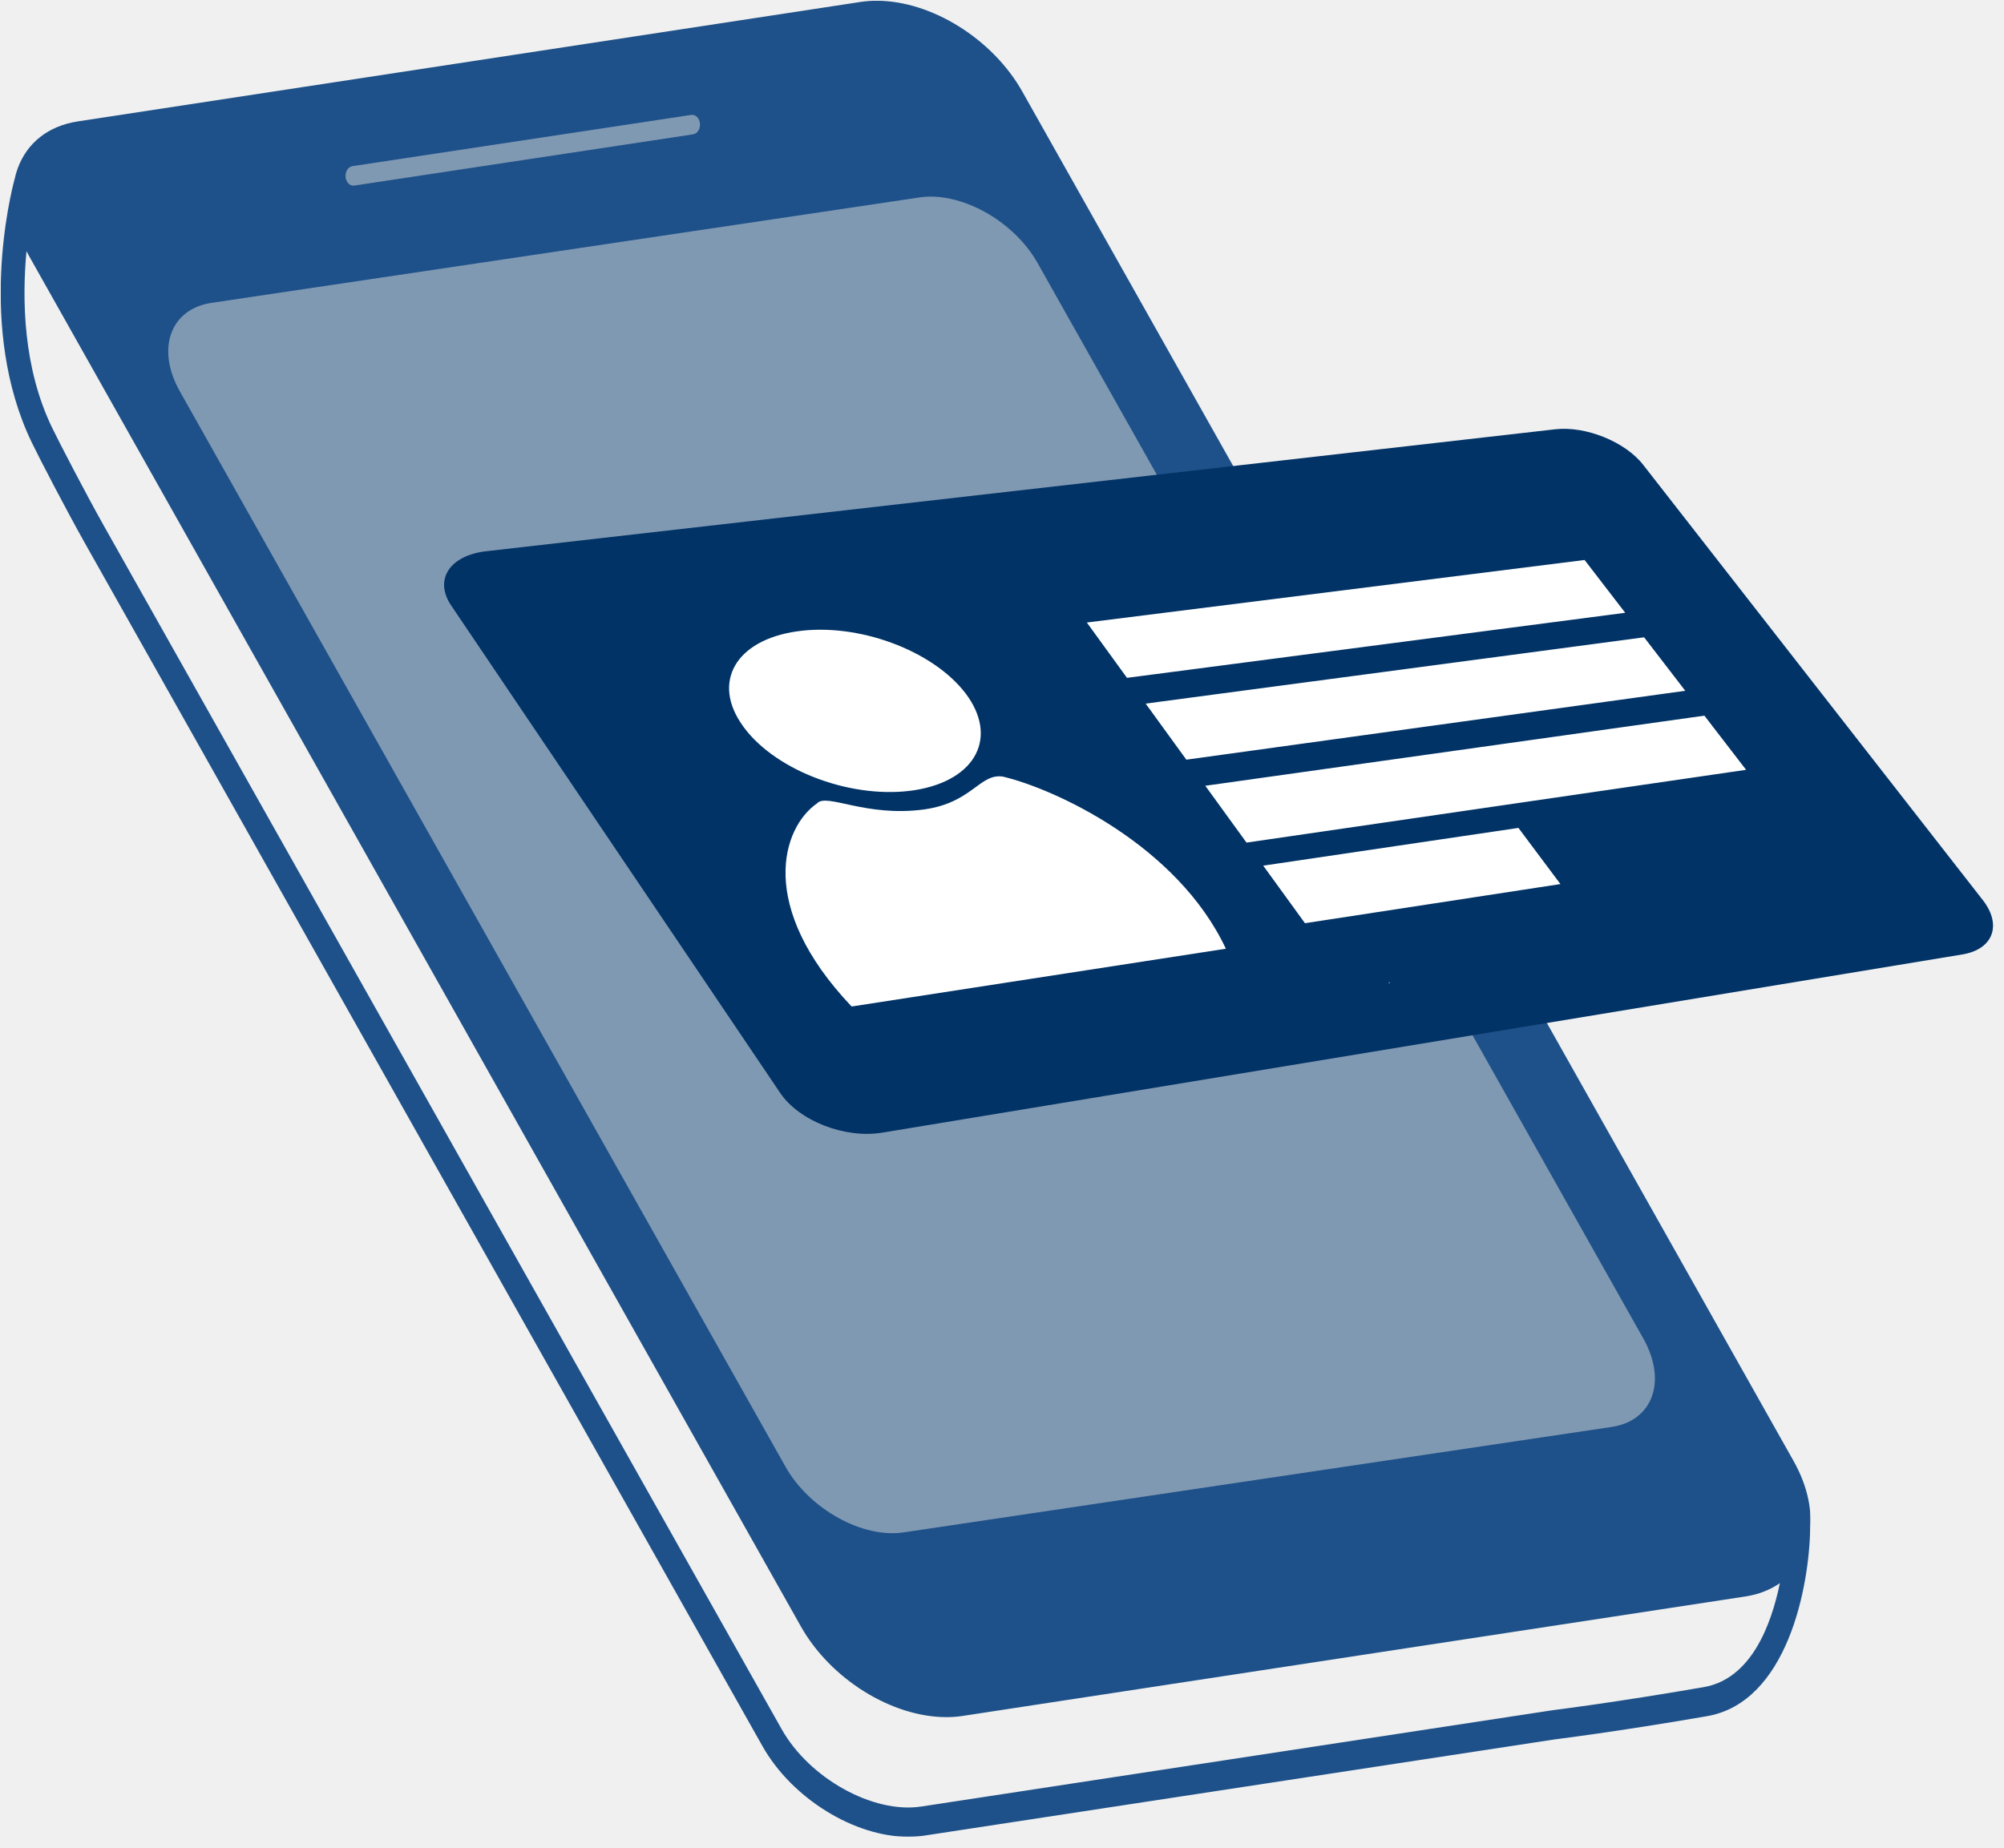
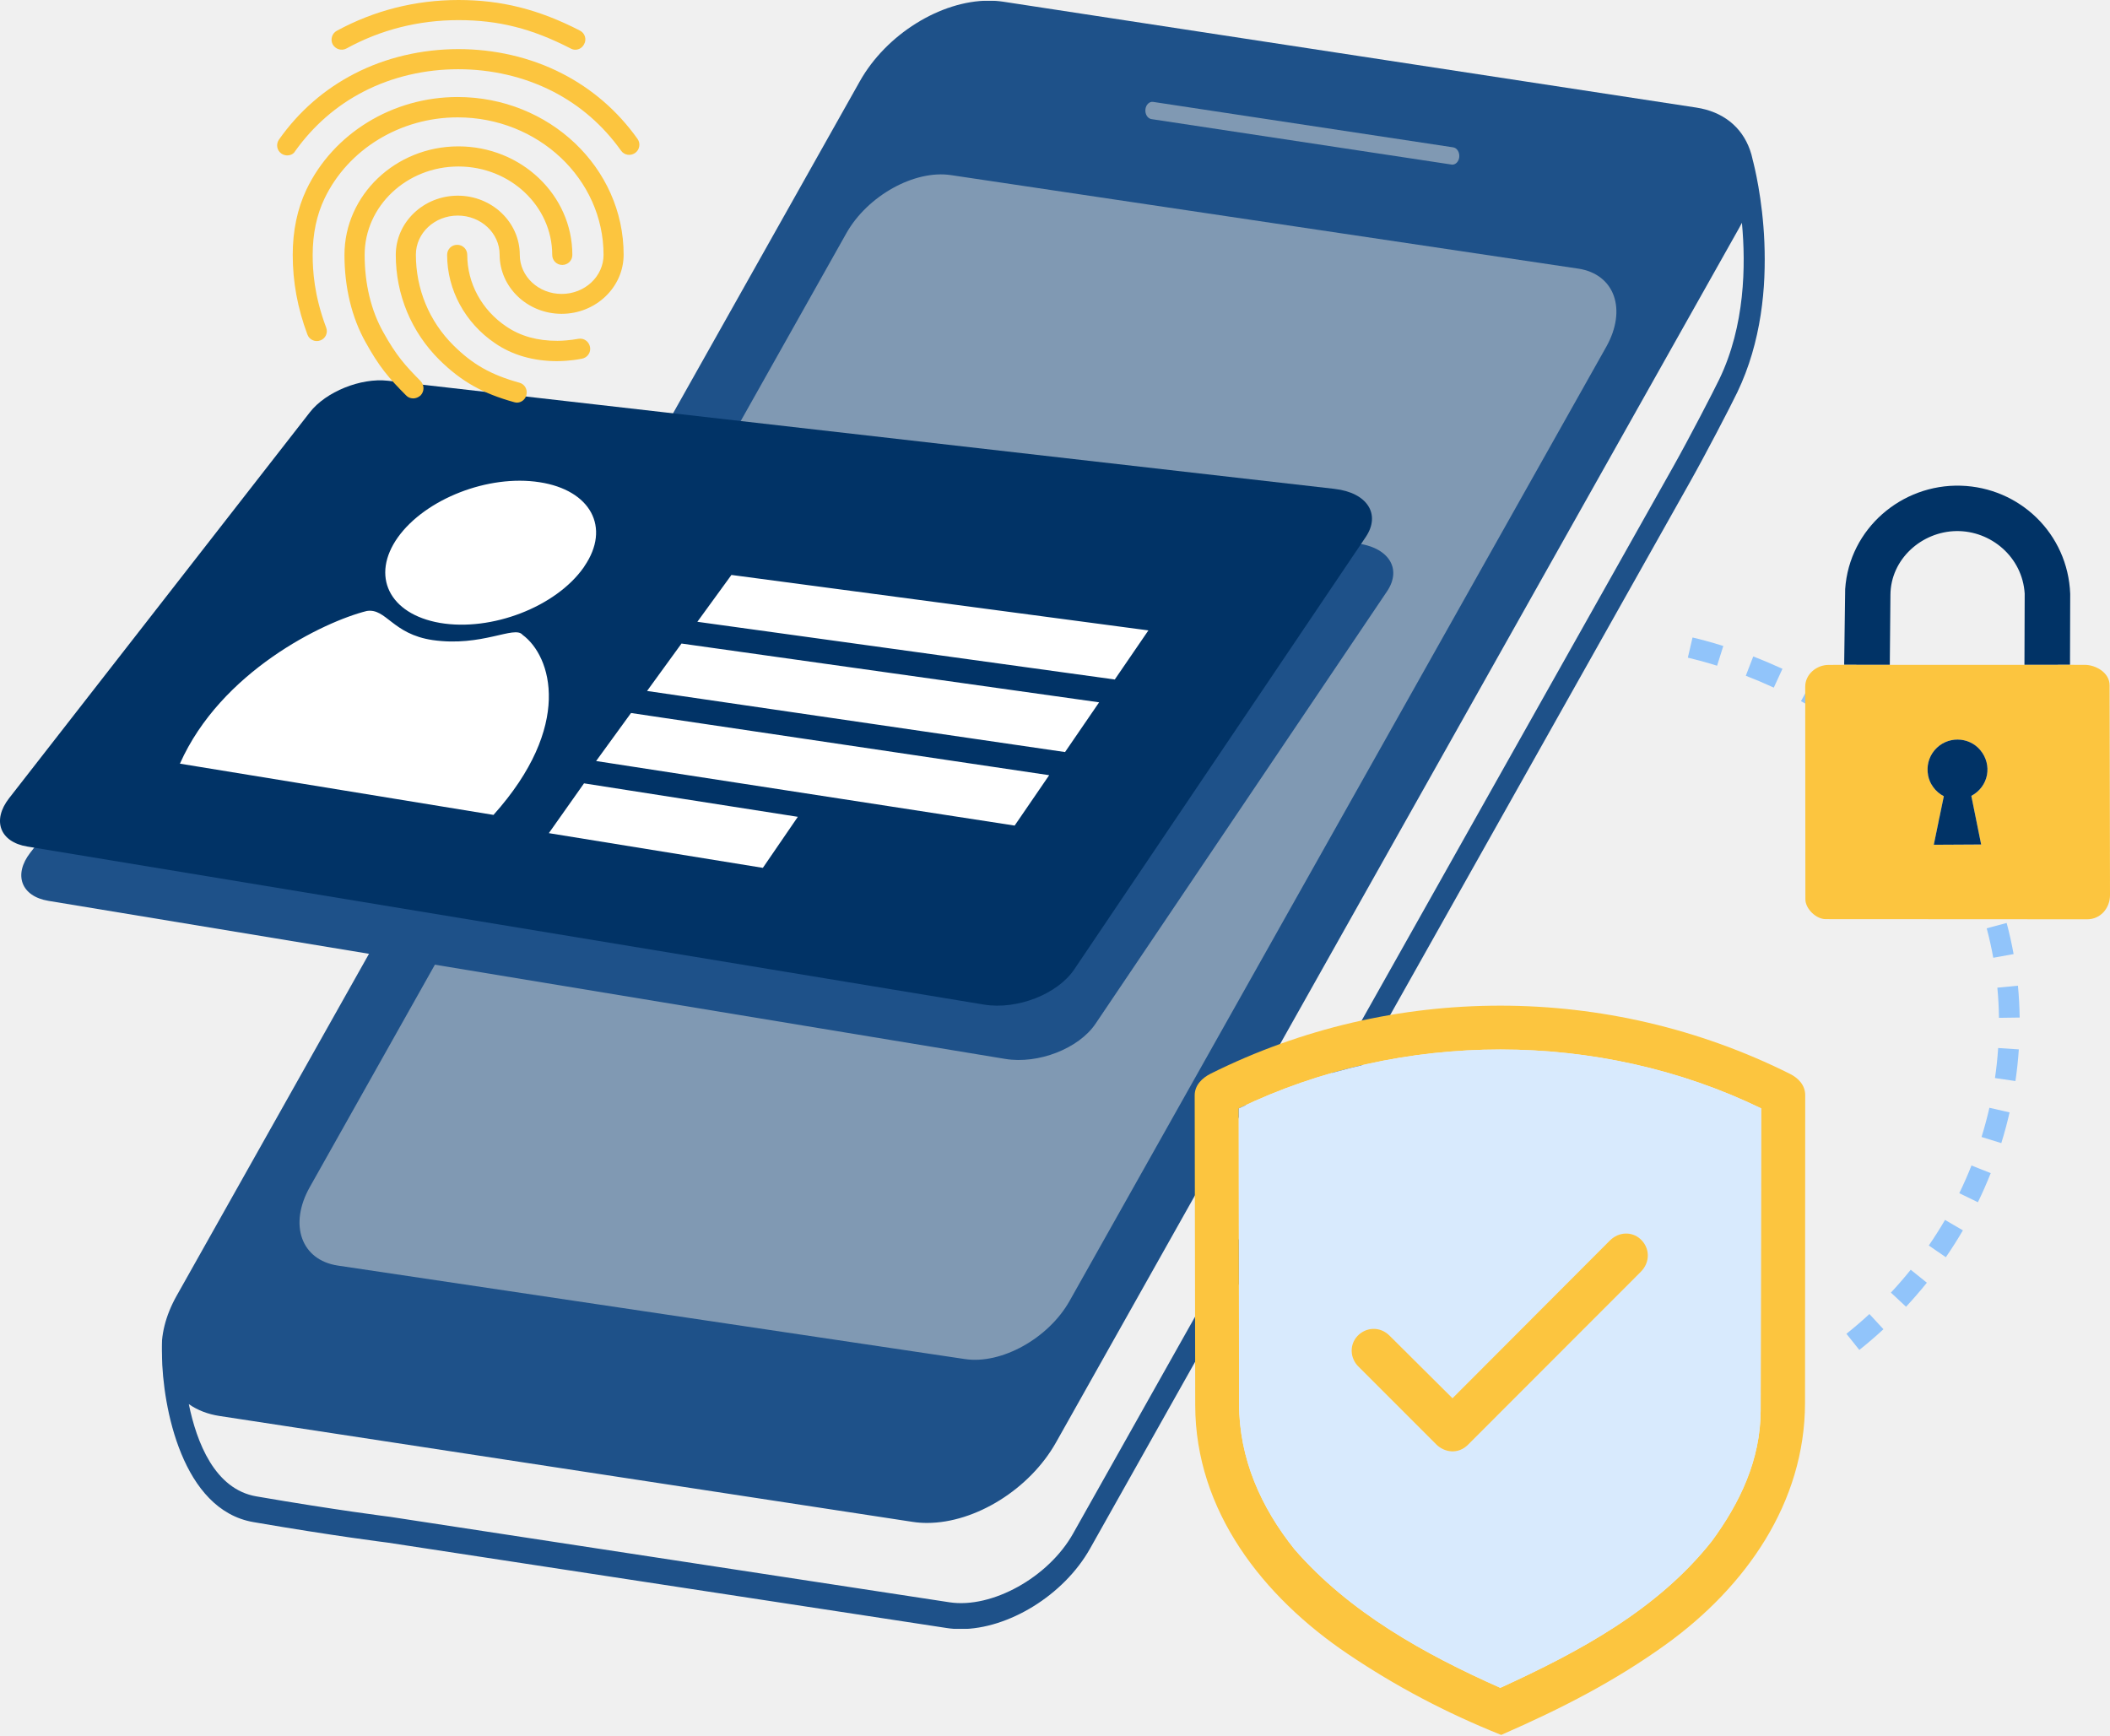
- <svg xmlns="http://www.w3.org/2000/svg" width="154" height="142" viewBox="0 0 154 142" fill="none">
-   <mask id="mask0_3877_6775" style="mask-type:luminance" maskUnits="userSpaceOnUse" x="0" y="0" width="140" height="142">
-     <path d="M139.288 0H0V141.252H139.288V0Z" fill="white" />
+ <svg xmlns="http://www.w3.org/2000/svg" width="169" height="139" viewBox="0 0 169 139" fill="none">
+   <path d="M147.89 106.835C148.522 106.331 149.142 105.799 149.73 105.254L150.855 106.47C150.236 107.044 149.585 107.602 148.922 108.13L147.888 106.835H147.89ZM151.45 103.54C152.001 102.95 152.535 102.334 153.039 101.706L154.332 102.745C153.803 103.403 153.242 104.05 152.664 104.67L151.452 103.538L151.45 103.54ZM154.487 99.763C154.943 99.1 155.38 98.41 155.786 97.716L157.218 98.55C156.791 99.282 156.333 100.005 155.852 100.703L154.487 99.765V99.763ZM156.928 95.575C157.28 94.85 157.609 94.104 157.905 93.356L159.447 93.967C159.136 94.752 158.79 95.538 158.419 96.3L156.93 95.575H156.928ZM158.711 91.072C158.95 90.303 159.161 89.516 159.341 88.733L160.957 89.102C160.769 89.926 160.547 90.755 160.294 91.563L158.711 91.072ZM159.787 86.352C159.905 85.554 159.99 84.744 160.043 83.946L161.697 84.056C161.641 84.899 161.55 85.753 161.425 86.592L159.784 86.352H159.787ZM159.977 79.112L161.626 78.954C161.707 79.796 161.753 80.653 161.765 81.505L160.108 81.528C160.097 80.722 160.054 79.91 159.977 79.114V79.112ZM159.122 74.358L160.723 73.93C160.943 74.75 161.129 75.587 161.28 76.422L159.65 76.716C159.507 75.927 159.331 75.133 159.124 74.358H159.122ZM158.27 71.704C158.032 71.068 157.767 70.434 157.485 69.823L158.991 69.128C159.289 69.777 159.569 70.446 159.822 71.122C159.867 71.244 159.913 71.368 159.959 71.491L158.401 72.054C158.357 71.936 158.316 71.82 158.272 71.704H158.27ZM155.094 65.639L156.455 64.694C156.94 65.392 157.4 66.12 157.82 66.855L156.381 67.678C155.985 66.984 155.552 66.298 155.094 65.639ZM152.011 61.93L153.192 60.765C153.791 61.374 154.369 62.011 154.908 62.659L153.633 63.72C153.124 63.107 152.579 62.506 152.011 61.93ZM148.352 58.764L149.336 57.429C150.024 57.937 150.693 58.471 151.33 59.02L150.246 60.274C149.643 59.754 149.007 59.244 148.352 58.761V58.764ZM144.25 56.165L145.04 54.706C145.787 55.112 146.527 55.543 147.236 55.993L146.349 57.394C145.674 56.965 144.967 56.553 144.252 56.165H144.25ZM139.829 54.128L140.426 52.582C141.215 52.887 142.002 53.221 142.765 53.571L142.073 55.077C141.339 54.739 140.585 54.42 139.829 54.128ZM135.188 52.678L135.563 51.063C136.1 51.188 136.962 51.407 138.027 51.743L137.529 53.324C136.514 53.005 135.696 52.798 135.188 52.678Z" fill="#91C4FA" />
+   <mask id="mask0_3956_6050" style="mask-type:luminance" maskUnits="userSpaceOnUse" x="12" y="0" width="130" height="131">
+     <path d="M141.399 0H12.803V130.546H141.399V0Z" fill="white" />
  </mask>
-   <g mask="url(#mask0_3877_6775)">
-     <mask id="mask1_3877_6775" style="mask-type:luminance" maskUnits="userSpaceOnUse" x="0" y="0" width="140" height="142">
-       <path d="M139.128 0.059H0.056V141.174H139.128V0.059Z" fill="white" />
+   <g mask="url(#mask0_3956_6050)">
+     <mask id="mask1_3956_6050" style="mask-type:luminance" maskUnits="userSpaceOnUse" x="12" y="0" width="130" height="131">
+       <path d="M141.348 0.054H12.953V130.474H141.348V0.054Z" fill="white" />
    </mask>
-     <g mask="url(#mask1_3877_6775)">
-       <path d="M3.991 32.848C4.534 33.977 6.596 37.951 7.986 40.423L60.069 132.919C62.199 136.703 67.106 139.426 70.789 138.863L119.314 131.458C119.359 131.453 123.956 130.887 130.92 129.685C134.529 129.063 136.095 125 136.776 121.69C136.033 122.21 135.135 122.563 134.108 122.719L73.962 131.9C73.567 131.96 73.152 131.991 72.732 131.991C68.523 131.991 63.815 129.056 61.541 125.013L2.271 19.746C2.19 19.601 2.11 19.454 2.036 19.309C1.687 23.014 1.775 28.248 3.991 32.848ZM1.115 13.802C1.174 13.525 1.248 13.254 1.343 12.992C2.061 10.977 3.713 9.676 5.99 9.329L66.135 0.148C66.531 0.089 66.944 0.057 67.366 0.057C71.575 0.057 76.281 2.992 78.557 7.033L137.829 112.301C138.799 114.025 139.233 115.779 139.108 117.389C139.05 122.005 137.331 130.858 131.171 131.918C124.169 133.125 119.54 133.694 119.514 133.696L71.011 141.1C70.617 141.159 70.212 141.189 69.8 141.189C65.684 141.189 60.873 138.267 58.589 134.214L6.506 41.716C5.18 39.36 3.065 35.305 2.439 34.007C-1.786 25.232 0.83 14.86 1.113 13.802" fill="#1E5189" />
+     <g mask="url(#mask1_3956_6050)">
+       <path d="M139.518 17.845C139.45 17.98 139.377 18.115 139.303 18.25L84.581 115.538C82.48 119.274 78.133 121.987 74.249 121.987C73.861 121.987 73.478 121.96 73.113 121.904L17.585 113.42C16.636 113.275 15.807 112.95 15.122 112.469C15.749 115.528 17.196 119.285 20.529 119.859C26.958 120.969 31.203 121.491 31.244 121.498L76.045 128.342C79.445 128.862 83.976 126.346 85.942 122.849L134.026 37.363C135.31 35.077 137.212 31.405 137.714 30.361C139.761 26.111 139.841 21.271 139.518 17.848V17.845ZM140.37 12.756C140.633 13.734 143.048 23.32 139.145 31.43C138.567 32.63 136.616 36.379 135.391 38.554L87.307 124.042C85.2 127.789 80.756 130.487 76.956 130.489C76.575 130.489 76.202 130.462 75.838 130.406L31.058 123.564C31.035 123.561 26.761 123.035 20.297 121.92C14.61 120.94 13.021 112.757 12.969 108.491C12.853 107.003 13.253 105.381 14.148 103.789L68.874 6.5C70.975 2.764 75.32 0.052 79.206 0.052C79.596 0.052 79.977 0.081 80.344 0.135L135.872 8.618C137.975 8.939 139.5 10.141 140.162 12.006C140.25 12.249 140.318 12.499 140.372 12.754" fill="#1E5189" />
    </g>
-     <path d="M16.242 23.282L70.645 15.179C73.812 14.695 77.901 16.962 79.733 20.216L126.284 102.89C128.114 106.144 127.025 109.2 123.858 109.683L69.454 117.787C66.288 118.269 62.199 116.002 60.367 112.749L13.818 30.076C11.986 26.823 13.077 23.764 16.243 23.282" fill="#8099B3" />
-     <path d="M27.083 12.772L53.117 8.833C53.439 8.781 53.748 9.076 53.788 9.489C53.829 9.9 53.593 10.276 53.262 10.325L27.228 14.263C27.205 14.268 27.179 14.27 27.156 14.27C26.855 14.27 26.596 13.99 26.557 13.608C26.518 13.197 26.753 12.821 27.083 12.772Z" fill="#8099B3" />
+     <path d="M126.406 21.517L76.177 14.028C73.254 13.581 69.479 15.676 67.787 18.685L24.809 95.092C23.119 98.099 24.126 100.925 27.049 101.371L77.278 108.86C80.201 109.305 83.976 107.21 85.668 104.204L128.645 27.794C130.336 24.787 129.329 21.961 126.406 21.515" fill="#8099B3" />
+     <path d="M116.395 11.803L92.36 8.162C92.064 8.115 91.778 8.386 91.741 8.767C91.703 9.149 91.921 9.495 92.225 9.54L116.26 13.181C116.283 13.185 116.306 13.187 116.327 13.187C116.604 13.187 116.844 12.928 116.88 12.576C116.915 12.195 116.699 11.849 116.393 11.803" fill="#8099B3" />
  </g>
-   <path d="M37.373 42.37L119.509 32.998C121.864 32.73 124.885 33.952 126.274 35.731L152.368 69.182C153.865 71.098 153.17 72.974 150.799 73.365L67.793 87.064C64.928 87.536 61.411 86.167 59.955 84.012L34.672 46.544C33.331 44.557 34.549 42.692 37.371 42.37H37.373Z" fill="#013366" />
-   <path fill-rule="evenodd" clip-rule="evenodd" d="M106.74 75.507C106.758 75.504 106.789 75.516 106.8 75.531C106.812 75.546 106.822 75.56 106.784 75.566C106.784 75.566 106.745 75.573 106.723 75.543C106.723 75.543 106.721 75.511 106.74 75.507ZM71.021 62.217C74.719 61.701 75.276 59.432 77.064 59.694C81.035 60.632 90.451 64.94 94.204 72.925L65.443 77.366C58.135 69.662 60.104 63.609 62.786 61.753C63.522 60.931 66.506 62.83 71.021 62.218V62.217ZM119.913 67.955L100.282 70.964L97.074 66.54L116.686 63.639L119.913 67.955ZM134.179 59.173L95.79 64.768L92.622 60.4L130.977 55.01L134.179 59.171V59.173ZM129.506 53.099L91.166 58.394L88.04 54.083L126.345 48.988L129.506 53.097V53.099ZM61.226 48.533C65.903 47.849 71.661 49.971 74.196 53.291C76.728 56.636 75.033 59.956 70.355 60.727C65.62 61.49 59.712 59.335 57.17 55.918L57.1 55.817C54.657 52.447 56.531 49.206 61.224 48.533H61.226ZM124.892 47.102L86.605 52.104L83.52 47.851L121.77 43.044L124.892 47.102Z" fill="white" />
+   <path d="M108.599 43.511L32.769 34.849C30.596 34.6 27.805 35.73 26.523 37.375L2.432 68.291C1.052 70.063 1.693 71.795 3.88 72.158L80.514 84.819C83.157 85.256 86.406 83.99 87.748 81.998L111.091 47.371C112.328 45.535 111.205 43.809 108.599 43.513V43.511Z" fill="#1E5189" />
+   <path d="M106.894 39.159L31.064 30.497C28.891 30.249 26.1 31.378 24.818 33.023L0.727 63.94C-0.653 65.711 -0.013 67.444 2.175 67.806L78.808 80.467C81.452 80.904 84.701 79.638 86.043 77.647L109.386 43.019C110.623 41.183 109.5 39.457 106.894 39.161V39.159Z" fill="#013366" />
+   <path fill-rule="evenodd" clip-rule="evenodd" d="M41.846 50.843C44.187 52.557 45.907 58.154 39.526 65.274L14.411 61.169C17.689 53.788 25.91 49.807 29.378 48.939C30.938 48.699 31.425 50.796 34.655 51.27C38.597 51.836 41.204 50.081 41.846 50.841V50.843ZM46.777 62.746L63.902 65.427L61.101 69.515L43.959 66.735L46.777 62.746ZM50.543 57.112L84.034 62.093L81.268 66.129L47.746 60.958L50.541 57.112H50.543ZM54.587 51.548L88.034 56.256L85.304 60.24L51.826 55.346L54.585 51.548H54.587ZM46.81 45.358L46.748 45.452C44.527 48.608 39.37 50.601 35.235 49.894C31.151 49.181 29.67 46.115 31.881 43.021C34.095 39.952 39.121 37.992 43.205 38.624C47.303 39.246 48.94 42.242 46.808 45.356L46.81 45.358ZM58.582 46.053L91.981 50.495L89.288 54.428L55.855 49.805L58.582 46.055V46.053Z" fill="white" />
+   <path d="M46.08 3.983C45.952 3.983 45.824 3.949 45.709 3.885C42.614 2.29 39.938 1.612 36.728 1.612C33.536 1.612 30.505 2.371 27.747 3.885C27.36 4.095 26.877 3.949 26.651 3.562C26.442 3.175 26.587 2.675 26.974 2.466C29.974 0.839 33.264 0 36.73 0C40.165 0 43.163 0.758 46.451 2.451C46.855 2.661 47 3.146 46.789 3.531C46.644 3.821 46.37 3.983 46.08 3.983ZM23.009 12.449C22.847 12.449 22.686 12.402 22.541 12.304C22.17 12.045 22.089 11.546 22.348 11.175C23.943 8.918 25.976 7.145 28.393 5.901C33.457 3.288 39.938 3.274 45.016 5.885C47.433 7.126 49.466 8.883 51.061 11.125C51.32 11.48 51.239 11.996 50.868 12.255C50.497 12.511 49.998 12.433 49.739 12.062C48.289 10.029 46.449 8.434 44.274 7.321C39.648 4.95 33.73 4.95 29.119 7.337C26.927 8.467 25.089 10.079 23.637 12.11C23.508 12.335 23.266 12.447 23.009 12.447V12.449ZM33.086 31.911C32.877 31.911 32.668 31.83 32.523 31.668C31.12 30.266 30.362 29.362 29.282 27.412C28.17 25.429 27.59 23.011 27.59 20.415C27.59 15.626 31.686 11.724 36.716 11.724C41.746 11.724 45.842 15.626 45.842 20.415C45.842 20.866 45.488 21.221 45.036 21.221C44.585 21.221 44.23 20.866 44.23 20.415C44.23 16.513 40.862 13.336 36.718 13.336C32.574 13.336 29.206 16.513 29.206 20.415C29.206 22.738 29.722 24.882 30.706 26.623C31.737 28.477 32.446 29.267 33.689 30.525C33.996 30.848 33.996 31.347 33.689 31.671C33.511 31.832 33.302 31.913 33.092 31.913L33.086 31.911ZM44.647 28.929C42.728 28.929 41.036 28.446 39.65 27.493C37.248 25.864 35.813 23.22 35.813 20.415C35.813 19.963 36.167 19.609 36.618 19.609C37.07 19.609 37.425 19.963 37.425 20.415C37.425 22.688 38.585 24.832 40.553 26.154C41.699 26.929 43.035 27.3 44.649 27.3C45.036 27.3 45.681 27.253 46.325 27.139C46.76 27.058 47.178 27.348 47.259 27.8C47.34 28.235 47.05 28.654 46.598 28.734C45.678 28.913 44.873 28.927 44.647 28.927V28.929ZM41.406 32.251C41.342 32.251 41.261 32.234 41.197 32.218C38.634 31.509 36.956 30.556 35.199 28.832C32.943 26.59 31.7 23.608 31.7 20.415C31.7 17.802 33.925 15.674 36.666 15.674C39.407 15.674 41.632 17.802 41.632 20.415C41.632 22.141 43.132 23.544 44.986 23.544C46.841 23.544 48.341 22.141 48.341 20.415C48.341 14.335 43.101 9.401 36.652 9.401C32.073 9.401 27.882 11.95 25.994 15.899C25.367 17.205 25.044 18.738 25.044 20.415C25.044 21.672 25.155 23.655 26.123 26.235C26.285 26.654 26.075 27.122 25.655 27.267C25.236 27.429 24.768 27.203 24.623 26.799C23.834 24.687 23.446 22.59 23.446 20.413C23.446 18.477 23.817 16.72 24.542 15.189C26.686 10.69 31.443 7.771 36.65 7.771C43.986 7.771 49.95 13.43 49.95 20.396C49.95 23.009 47.725 25.137 44.984 25.137C42.243 25.137 40.018 23.009 40.018 20.396C40.018 18.67 38.518 17.267 36.664 17.267C34.81 17.267 33.31 18.67 33.31 20.396C33.31 23.154 34.375 25.734 36.324 27.669C37.855 29.186 39.322 30.023 41.597 30.653C42.032 30.765 42.275 31.217 42.161 31.637C42.08 32.008 41.742 32.251 41.402 32.251H41.406Z" fill="#FCC53F" />
+   <path d="M120.238 138.967C115.807 137.191 111.812 135.082 107.971 132.494C101.169 127.91 95.746 121.035 95.731 112.572L95.688 87.736C95.688 86.921 96.29 86.339 96.966 86.001C111.528 78.73 128.817 78.737 143.374 86.02C144.049 86.358 144.588 86.932 144.588 87.723L144.573 112.359C144.569 120.384 139.81 127.104 133.477 131.686C129.398 134.628 125.138 136.827 120.238 138.967ZM120.17 135.194C126.514 132.291 132.758 128.93 137.09 123.468C139.357 120.391 141.012 116.932 141.018 112.983L141.06 88.782C128.121 82.499 112.256 82.487 99.216 88.782L99.241 112.427C99.245 116.829 100.991 120.743 103.693 124.112C108.069 129.147 114.099 132.5 120.168 135.196L120.17 135.194Z" fill="#FCC53F" />
+   <path d="M120.17 135.194C114.099 132.499 108.068 129.146 103.695 124.111C100.993 120.741 99.247 116.827 99.243 112.426L99.218 88.781C112.257 82.486 128.123 82.498 141.062 88.781L141.02 112.981C141.014 116.931 139.356 120.391 137.092 123.466C132.76 128.93 126.516 132.291 120.172 135.192L120.17 135.194ZM108.806 109.469L115.019 115.685C115.717 116.384 116.815 116.489 117.567 115.735L131.413 101.879C132.205 101.087 132.147 99.931 131.37 99.235C130.719 98.652 129.669 98.636 128.931 99.376L116.335 112.001L111.29 106.982C110.517 106.214 109.392 106.301 108.721 107.017C108.091 107.691 108.093 108.76 108.804 109.471L108.806 109.469Z" fill="#D8EAFD" />
+   <path d="M108.806 109.469C108.095 108.758 108.093 107.687 108.723 107.016C109.394 106.301 110.519 106.214 111.292 106.981L116.337 111.999L128.933 99.374C129.671 98.634 130.721 98.65 131.372 99.233C132.149 99.929 132.207 101.085 131.415 101.877L117.57 115.733C116.815 116.487 115.717 116.382 115.021 115.683L108.808 109.467L108.806 109.469Z" fill="#FCC53F" />
+   <path d="M147.708 53.252L151.363 53.256L151.414 47.653C151.429 44.781 153.923 42.576 156.698 42.539C159.472 42.502 161.987 44.624 162.167 47.55L162.148 53.256L165.797 53.252L165.813 47.566C165.627 42.744 161.761 39.041 157.043 38.904C152.316 38.766 148.118 42.342 147.789 47.181L147.708 53.254V53.252Z" fill="#013366" />
+   <path d="M166.986 53.254C167.844 53.258 168.965 53.861 168.967 54.891L169 71.698C169 72.73 168.254 73.635 167.172 73.635L146.225 73.623C145.456 73.623 144.602 72.787 144.602 72.035L144.588 55.011C144.588 53.987 145.516 53.266 146.44 53.26L147.706 53.252L151.361 53.256H162.146L165.795 53.252L166.984 53.256L166.986 53.254ZM158.68 67.647L157.893 63.753C159.296 62.999 159.59 61.267 158.616 60.094C157.688 58.973 155.914 58.944 154.943 60.1C153.986 61.242 154.284 63.046 155.691 63.78L154.887 67.667L158.678 67.647H158.68Z" fill="#FCC53F" />
+   <path d="M154.889 67.665L158.68 67.644L157.893 63.751C159.295 62.996 159.59 61.264 158.616 60.091C157.688 58.97 155.914 58.941 154.943 60.098C153.985 61.239 154.284 63.044 155.69 63.778L154.887 67.665H154.889Z" fill="#013366" />
</svg>
